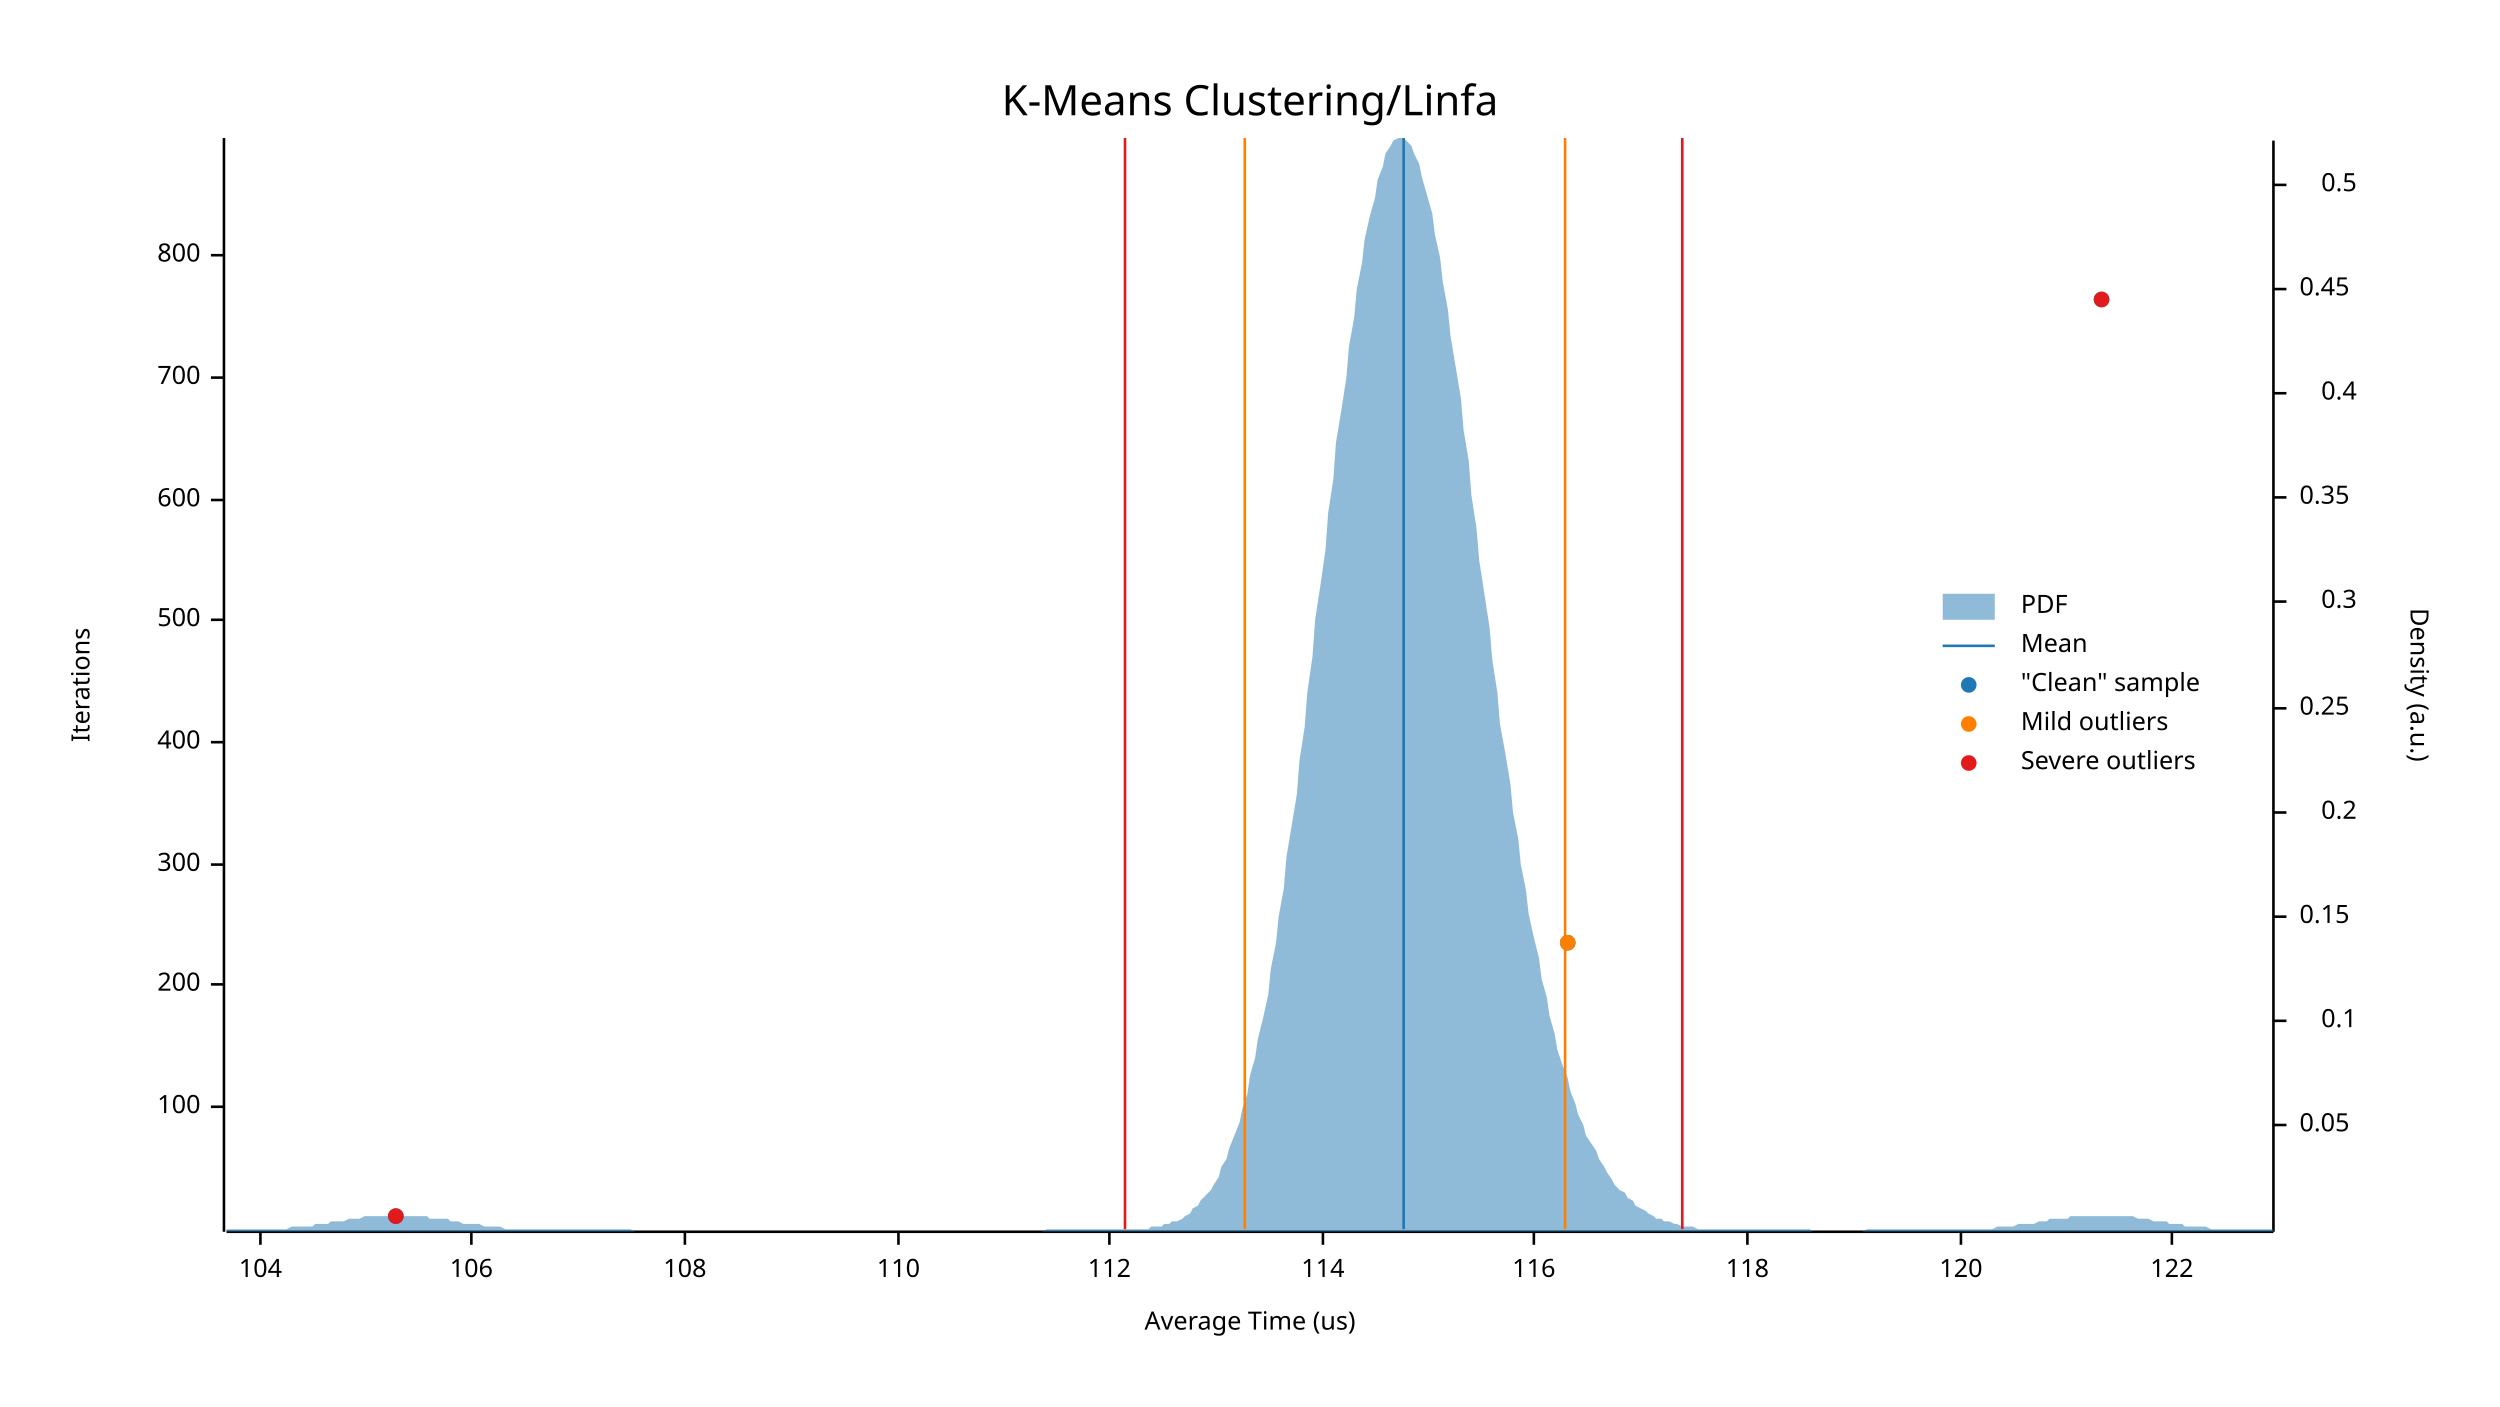
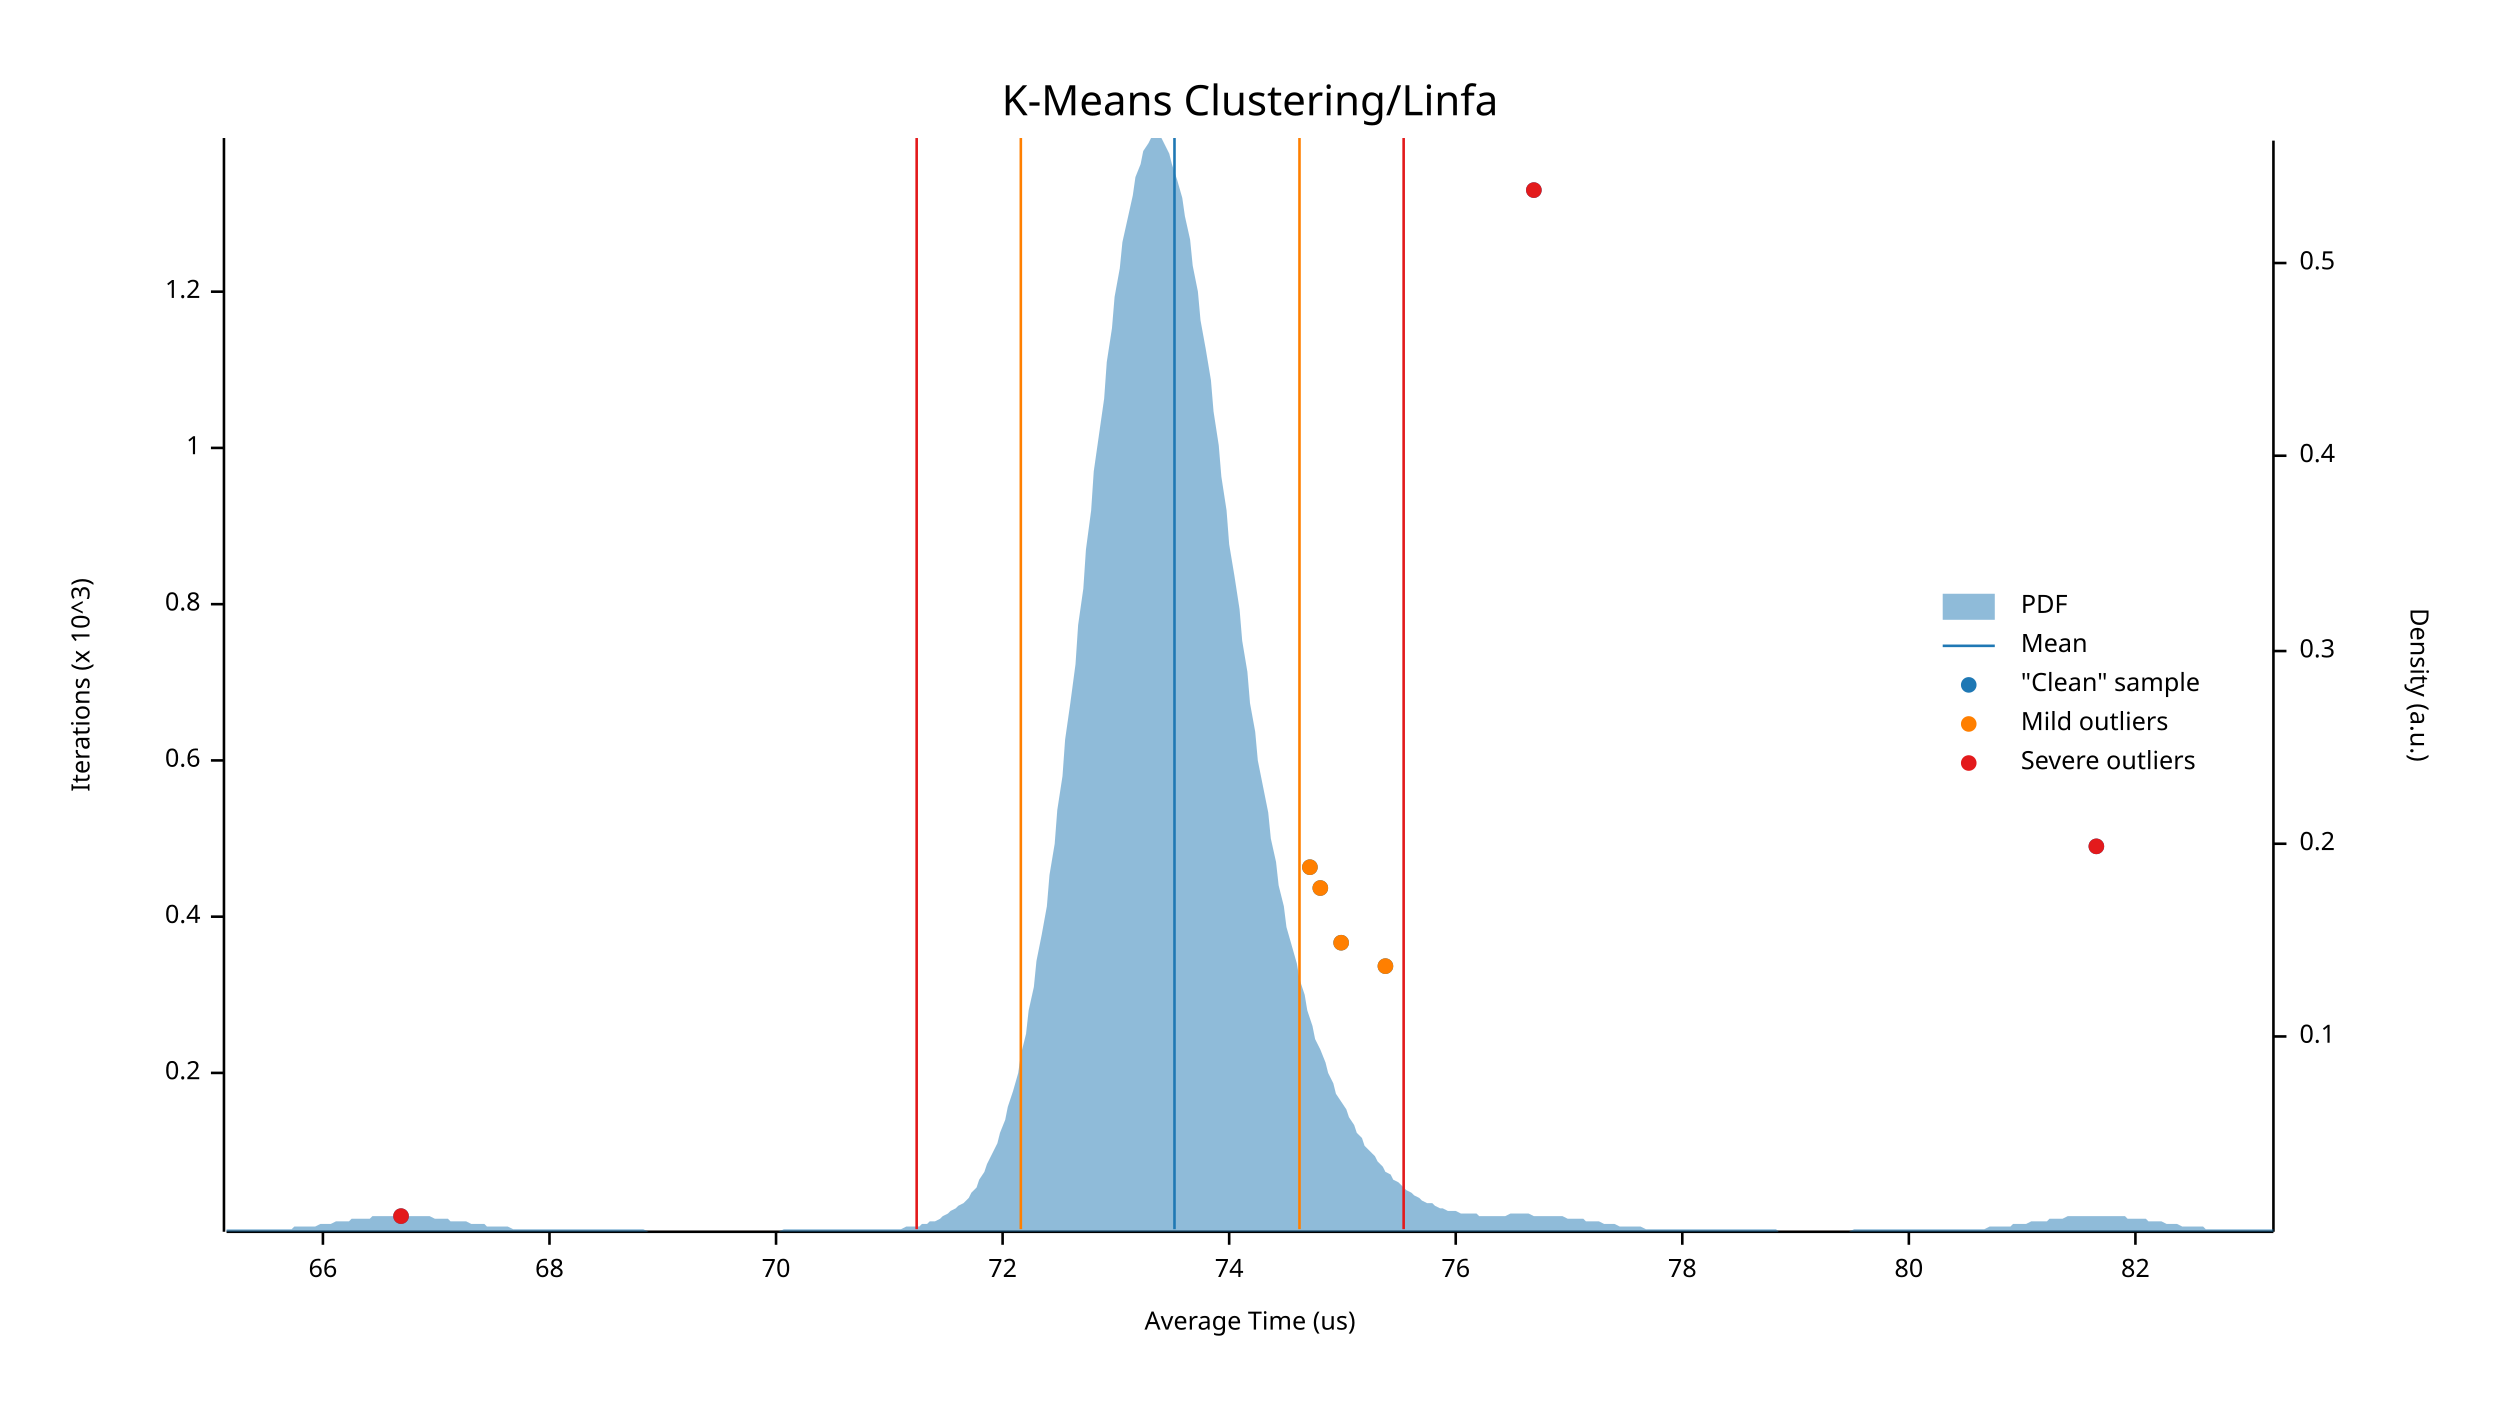
<svg xmlns="http://www.w3.org/2000/svg" width="960" height="540" viewBox="0 0 960 540">
  <text x="480" y="32" dy="0.76em" text-anchor="middle" font-family="sans-serif" font-size="16.129" opacity="1" fill="#000000">
K-Means Clustering/Linfa
</text>
  <text x="27" y="263" dy="0.76em" text-anchor="middle" font-family="sans-serif" font-size="9.677" opacity="1" fill="#000000" transform="rotate(270, 27, 263)">
- Iterations
+ Iterations (x 10^3)
</text>
  <text x="480" y="513" dy="-0.5ex" text-anchor="middle" font-family="sans-serif" font-size="9.677" opacity="1" fill="#000000">
Average Time (us)
</text>
  <polyline fill="none" opacity="1" stroke="#000000" stroke-width="1" points="86,53 86,473 " />
-   <text x="77" y="425" dy="0.5ex" text-anchor="end" font-family="sans-serif" font-size="9.677" opacity="1" fill="#000000">
- 100
+   <text x="77" y="412" dy="0.5ex" text-anchor="end" font-family="sans-serif" font-size="9.677" opacity="1" fill="#000000">
+ 0.2
</text>
-   <polyline fill="none" opacity="1" stroke="#000000" stroke-width="1" points="81,425 86,425 " />
-   <text x="77" y="378" dy="0.5ex" text-anchor="end" font-family="sans-serif" font-size="9.677" opacity="1" fill="#000000">
- 200
+   <polyline fill="none" opacity="1" stroke="#000000" stroke-width="1" points="81,412 86,412 " />
+   <text x="77" y="352" dy="0.5ex" text-anchor="end" font-family="sans-serif" font-size="9.677" opacity="1" fill="#000000">
+ 0.4
</text>
-   <polyline fill="none" opacity="1" stroke="#000000" stroke-width="1" points="81,378 86,378 " />
-   <text x="77" y="332" dy="0.5ex" text-anchor="end" font-family="sans-serif" font-size="9.677" opacity="1" fill="#000000">
- 300
+   <polyline fill="none" opacity="1" stroke="#000000" stroke-width="1" points="81,352 86,352 " />
+   <text x="77" y="292" dy="0.5ex" text-anchor="end" font-family="sans-serif" font-size="9.677" opacity="1" fill="#000000">
+ 0.6
</text>
-   <polyline fill="none" opacity="1" stroke="#000000" stroke-width="1" points="81,332 86,332 " />
-   <text x="77" y="285" dy="0.5ex" text-anchor="end" font-family="sans-serif" font-size="9.677" opacity="1" fill="#000000">
- 400
+   <polyline fill="none" opacity="1" stroke="#000000" stroke-width="1" points="81,292 86,292 " />
+   <text x="77" y="232" dy="0.5ex" text-anchor="end" font-family="sans-serif" font-size="9.677" opacity="1" fill="#000000">
+ 0.8
</text>
-   <polyline fill="none" opacity="1" stroke="#000000" stroke-width="1" points="81,285 86,285 " />
-   <text x="77" y="238" dy="0.5ex" text-anchor="end" font-family="sans-serif" font-size="9.677" opacity="1" fill="#000000">
- 500
+   <polyline fill="none" opacity="1" stroke="#000000" stroke-width="1" points="81,232 86,232 " />
+   <text x="77" y="172" dy="0.5ex" text-anchor="end" font-family="sans-serif" font-size="9.677" opacity="1" fill="#000000">
+ 1
</text>
-   <polyline fill="none" opacity="1" stroke="#000000" stroke-width="1" points="81,238 86,238 " />
-   <text x="77" y="192" dy="0.5ex" text-anchor="end" font-family="sans-serif" font-size="9.677" opacity="1" fill="#000000">
- 600
+   <polyline fill="none" opacity="1" stroke="#000000" stroke-width="1" points="81,172 86,172 " />
+   <text x="77" y="112" dy="0.5ex" text-anchor="end" font-family="sans-serif" font-size="9.677" opacity="1" fill="#000000">
+ 1.2
</text>
-   <polyline fill="none" opacity="1" stroke="#000000" stroke-width="1" points="81,192 86,192 " />
-   <text x="77" y="145" dy="0.5ex" text-anchor="end" font-family="sans-serif" font-size="9.677" opacity="1" fill="#000000">
- 700
+   <polyline fill="none" opacity="1" stroke="#000000" stroke-width="1" points="81,112 86,112 " />
+   <polyline fill="none" opacity="1" stroke="#000000" stroke-width="1" points="87,473 873,473 " />
+   <text x="124" y="483" dy="0.76em" text-anchor="middle" font-family="sans-serif" font-size="9.677" opacity="1" fill="#000000">
+ 66
</text>
-   <polyline fill="none" opacity="1" stroke="#000000" stroke-width="1" points="81,145 86,145 " />
-   <text x="77" y="98" dy="0.5ex" text-anchor="end" font-family="sans-serif" font-size="9.677" opacity="1" fill="#000000">
- 800
+   <polyline fill="none" opacity="1" stroke="#000000" stroke-width="1" points="124,473 124,478 " />
+   <text x="211" y="483" dy="0.76em" text-anchor="middle" font-family="sans-serif" font-size="9.677" opacity="1" fill="#000000">
+ 68
</text>
-   <polyline fill="none" opacity="1" stroke="#000000" stroke-width="1" points="81,98 86,98 " />
-   <polyline fill="none" opacity="1" stroke="#000000" stroke-width="1" points="87,473 873,473 " />
-   <text x="100" y="483" dy="0.76em" text-anchor="middle" font-family="sans-serif" font-size="9.677" opacity="1" fill="#000000">
- 104
+   <polyline fill="none" opacity="1" stroke="#000000" stroke-width="1" points="211,473 211,478 " />
+   <text x="298" y="483" dy="0.76em" text-anchor="middle" font-family="sans-serif" font-size="9.677" opacity="1" fill="#000000">
+ 70
</text>
-   <polyline fill="none" opacity="1" stroke="#000000" stroke-width="1" points="100,473 100,478 " />
-   <text x="181" y="483" dy="0.76em" text-anchor="middle" font-family="sans-serif" font-size="9.677" opacity="1" fill="#000000">
- 106
+   <polyline fill="none" opacity="1" stroke="#000000" stroke-width="1" points="298,473 298,478 " />
+   <text x="385" y="483" dy="0.76em" text-anchor="middle" font-family="sans-serif" font-size="9.677" opacity="1" fill="#000000">
+ 72
</text>
-   <polyline fill="none" opacity="1" stroke="#000000" stroke-width="1" points="181,473 181,478 " />
-   <text x="263" y="483" dy="0.76em" text-anchor="middle" font-family="sans-serif" font-size="9.677" opacity="1" fill="#000000">
- 108
+   <polyline fill="none" opacity="1" stroke="#000000" stroke-width="1" points="385,473 385,478 " />
+   <text x="472" y="483" dy="0.76em" text-anchor="middle" font-family="sans-serif" font-size="9.677" opacity="1" fill="#000000">
+ 74
</text>
-   <polyline fill="none" opacity="1" stroke="#000000" stroke-width="1" points="263,473 263,478 " />
-   <text x="345" y="483" dy="0.76em" text-anchor="middle" font-family="sans-serif" font-size="9.677" opacity="1" fill="#000000">
- 110
+   <polyline fill="none" opacity="1" stroke="#000000" stroke-width="1" points="472,473 472,478 " />
+   <text x="559" y="483" dy="0.76em" text-anchor="middle" font-family="sans-serif" font-size="9.677" opacity="1" fill="#000000">
+ 76
</text>
-   <polyline fill="none" opacity="1" stroke="#000000" stroke-width="1" points="345,473 345,478 " />
-   <text x="426" y="483" dy="0.76em" text-anchor="middle" font-family="sans-serif" font-size="9.677" opacity="1" fill="#000000">
- 112
+   <polyline fill="none" opacity="1" stroke="#000000" stroke-width="1" points="559,473 559,478 " />
+   <text x="646" y="483" dy="0.76em" text-anchor="middle" font-family="sans-serif" font-size="9.677" opacity="1" fill="#000000">
+ 78
</text>
-   <polyline fill="none" opacity="1" stroke="#000000" stroke-width="1" points="426,473 426,478 " />
-   <text x="508" y="483" dy="0.76em" text-anchor="middle" font-family="sans-serif" font-size="9.677" opacity="1" fill="#000000">
- 114
+   <polyline fill="none" opacity="1" stroke="#000000" stroke-width="1" points="646,473 646,478 " />
+   <text x="733" y="483" dy="0.76em" text-anchor="middle" font-family="sans-serif" font-size="9.677" opacity="1" fill="#000000">
+ 80
</text>
-   <polyline fill="none" opacity="1" stroke="#000000" stroke-width="1" points="508,473 508,478 " />
-   <text x="589" y="483" dy="0.76em" text-anchor="middle" font-family="sans-serif" font-size="9.677" opacity="1" fill="#000000">
- 116
+   <polyline fill="none" opacity="1" stroke="#000000" stroke-width="1" points="733,473 733,478 " />
+   <text x="820" y="483" dy="0.76em" text-anchor="middle" font-family="sans-serif" font-size="9.677" opacity="1" fill="#000000">
+ 82
</text>
-   <polyline fill="none" opacity="1" stroke="#000000" stroke-width="1" points="589,473 589,478 " />
-   <text x="671" y="483" dy="0.76em" text-anchor="middle" font-family="sans-serif" font-size="9.677" opacity="1" fill="#000000">
- 118
- </text>
-   <polyline fill="none" opacity="1" stroke="#000000" stroke-width="1" points="671,473 671,478 " />
-   <text x="753" y="483" dy="0.76em" text-anchor="middle" font-family="sans-serif" font-size="9.677" opacity="1" fill="#000000">
- 120
- </text>
-   <polyline fill="none" opacity="1" stroke="#000000" stroke-width="1" points="753,473 753,478 " />
-   <text x="834" y="483" dy="0.76em" text-anchor="middle" font-family="sans-serif" font-size="9.677" opacity="1" fill="#000000">
- 122
- </text>
-   <polyline fill="none" opacity="1" stroke="#000000" stroke-width="1" points="834,473 834,478 " />
+   <polyline fill="none" opacity="1" stroke="#000000" stroke-width="1" points="820,473 820,478 " />
  <text x="933" y="263" dy="0.76em" text-anchor="middle" font-family="sans-serif" font-size="9.677" opacity="1" fill="#000000" transform="rotate(90, 933, 263)">
Density (a.u.)
</text>
  <polyline fill="none" opacity="1" stroke="#000000" stroke-width="1" points="873,54 873,473 " />
-   <text x="883" y="432" dy="0.5ex" text-anchor="start" font-family="sans-serif" font-size="9.677" opacity="1" fill="#000000">
- 0.05
- </text>
-   <polyline fill="none" opacity="1" stroke="#000000" stroke-width="1" points="873,432 878,432 " />
-   <text x="905" y="392" dy="0.5ex" text-anchor="end" font-family="sans-serif" font-size="9.677" opacity="1" fill="#000000">
+   <text x="883" y="398" dy="0.5ex" text-anchor="start" font-family="sans-serif" font-size="9.677" opacity="1" fill="#000000">
0.1
</text>
-   <polyline fill="none" opacity="1" stroke="#000000" stroke-width="1" points="873,392 878,392 " />
-   <text x="883" y="352" dy="0.5ex" text-anchor="start" font-family="sans-serif" font-size="9.677" opacity="1" fill="#000000">
- 0.15
- </text>
-   <polyline fill="none" opacity="1" stroke="#000000" stroke-width="1" points="873,352 878,352 " />
-   <text x="905" y="312" dy="0.5ex" text-anchor="end" font-family="sans-serif" font-size="9.677" opacity="1" fill="#000000">
+   <polyline fill="none" opacity="1" stroke="#000000" stroke-width="1" points="873,398 878,398 " />
+   <text x="883" y="324" dy="0.5ex" text-anchor="start" font-family="sans-serif" font-size="9.677" opacity="1" fill="#000000">
0.2
</text>
-   <polyline fill="none" opacity="1" stroke="#000000" stroke-width="1" points="873,312 878,312 " />
-   <text x="883" y="272" dy="0.5ex" text-anchor="start" font-family="sans-serif" font-size="9.677" opacity="1" fill="#000000">
- 0.25
- </text>
-   <polyline fill="none" opacity="1" stroke="#000000" stroke-width="1" points="873,272 878,272 " />
-   <text x="905" y="231" dy="0.5ex" text-anchor="end" font-family="sans-serif" font-size="9.677" opacity="1" fill="#000000">
+   <polyline fill="none" opacity="1" stroke="#000000" stroke-width="1" points="873,324 878,324 " />
+   <text x="883" y="250" dy="0.5ex" text-anchor="start" font-family="sans-serif" font-size="9.677" opacity="1" fill="#000000">
0.3
</text>
-   <polyline fill="none" opacity="1" stroke="#000000" stroke-width="1" points="873,231 878,231 " />
-   <text x="883" y="191" dy="0.5ex" text-anchor="start" font-family="sans-serif" font-size="9.677" opacity="1" fill="#000000">
- 0.35
- </text>
-   <polyline fill="none" opacity="1" stroke="#000000" stroke-width="1" points="873,191 878,191 " />
-   <text x="905" y="151" dy="0.5ex" text-anchor="end" font-family="sans-serif" font-size="9.677" opacity="1" fill="#000000">
+   <polyline fill="none" opacity="1" stroke="#000000" stroke-width="1" points="873,250 878,250 " />
+   <text x="883" y="175" dy="0.5ex" text-anchor="start" font-family="sans-serif" font-size="9.677" opacity="1" fill="#000000">
0.4
</text>
-   <polyline fill="none" opacity="1" stroke="#000000" stroke-width="1" points="873,151 878,151 " />
-   <text x="883" y="111" dy="0.5ex" text-anchor="start" font-family="sans-serif" font-size="9.677" opacity="1" fill="#000000">
- 0.45
- </text>
-   <polyline fill="none" opacity="1" stroke="#000000" stroke-width="1" points="873,111 878,111 " />
-   <text x="905" y="71" dy="0.5ex" text-anchor="end" font-family="sans-serif" font-size="9.677" opacity="1" fill="#000000">
+   <polyline fill="none" opacity="1" stroke="#000000" stroke-width="1" points="873,175 878,175 " />
+   <text x="883" y="101" dy="0.5ex" text-anchor="start" font-family="sans-serif" font-size="9.677" opacity="1" fill="#000000">
0.5
</text>
-   <polyline fill="none" opacity="1" stroke="#000000" stroke-width="1" points="873,71 878,71 " />
-   <polygon opacity="0.5" fill="#1F78B4" points="87,472 88,472 90,472 91,472 93,472 94,472 96,472 98,472 99,472 101,472 102,472 104,472 105,472 107,472 109,472 110,472 112,471 113,471 115,471 116,471 118,471 120,471 121,470 123,470 124,470 126,470 127,469 129,469 131,469 132,469 134,468 135,468 137,468 138,468 140,467 142,467 143,467 145,467 146,467 148,467 150,467 151,467 153,467 154,467 156,467 157,467 159,467 161,467 162,467 164,467 165,468 167,468 168,468 170,468 172,468 173,469 175,469 176,469 178,470 179,470 181,470 183,470 184,470 186,471 187,471 189,471 190,471 192,471 194,472 195,472 197,472 198,472 200,472 201,472 203,472 205,472 206,472 208,472 209,472 211,472 213,472 214,472 216,472 217,472 219,472 220,472 222,472 224,472 225,472 227,472 228,472 230,472 231,472 233,472 235,472 236,472 238,472 239,472 241,472 242,472 244,473 246,473 247,473 249,473 250,473 252,473 253,473 255,473 257,473 258,473 260,473 261,473 263,473 264,473 266,473 268,473 269,473 271,473 272,473 274,473 276,473 277,473 279,473 280,473 282,473 283,473 285,473 287,473 288,473 290,473 291,473 293,473 294,473 296,473 298,473 299,473 301,473 302,473 304,473 305,473 307,473 309,473 310,473 312,473 313,473 315,473 316,473 318,473 320,473 321,473 323,473 324,473 326,473 327,473 329,473 331,473 332,473 334,473 335,473 337,473 339,473 340,473 342,473 343,473 345,473 346,473 348,473 350,473 351,473 353,473 354,473 356,473 357,473 359,473 361,473 362,473 364,473 365,473 367,473 368,473 370,473 372,473 373,473 375,473 376,473 378,473 379,473 381,473 383,473 384,473 386,473 387,473 389,473 391,473 392,473 394,473 395,473 397,473 398,473 400,473 402,472 403,472 405,472 406,472 408,472 409,472 411,472 413,472 414,472 416,472 417,472 419,472 420,472 422,472 424,472 425,472 427,472 428,472 430,472 431,472 433,472 435,472 436,472 438,472 439,472 441,472 442,471 444,471 446,471 447,470 449,470 450,469 452,469 454,468 455,467 457,466 458,464 460,463 461,461 463,459 465,457 466,455 468,452 469,448 471,445 472,441 474,436 476,431 477,426 479,420 480,413 482,406 483,399 485,391 487,382 488,372 490,362 491,352 493,341 494,329 496,317 498,305 499,292 501,279 502,266 504,252 505,238 507,225 509,211 510,197 512,184 513,170 515,158 517,145 518,133 520,122 521,111 523,101 524,92 526,83 528,76 529,69 531,64 532,59 534,56 535,54 537,53 539,53 540,54 542,56 543,59 545,63 546,68 548,75 550,82 551,90 553,99 554,108 556,119 557,129 559,141 561,153 562,165 564,177 565,190 567,203 568,215 570,228 572,241 573,253 575,266 576,278 578,289 580,301 581,312 583,322 584,332 586,342 587,351 589,360 591,368 592,376 594,383 595,390 597,397 598,403 600,409 602,414 603,419 605,424 606,428 608,432 609,436 611,439 613,442 614,445 616,448 617,450 619,453 620,455 622,457 624,458 625,460 627,461 628,463 630,464 632,465 633,466 635,467 636,468 638,468 639,469 641,469 643,470 644,470 646,471 647,471 649,471 650,471 652,472 654,472 655,472 657,472 658,472 660,472 661,472 663,472 665,472 666,472 668,472 669,472 671,472 672,472 674,472 676,472 677,472 679,472 680,472 682,472 683,472 685,472 687,472 688,472 690,472 691,472 693,472 695,472 696,473 698,473 699,473 701,473 702,473 704,473 706,473 707,473 709,473 710,473 712,473 713,473 715,473 717,472 718,472 720,472 721,472 723,472 724,472 726,472 728,472 729,472 731,472 732,472 734,472 735,472 737,472 739,472 740,472 742,472 743,472 745,472 746,472 748,472 750,472 751,472 753,472 754,472 756,472 758,472 759,472 761,472 762,472 764,472 765,472 767,471 769,471 770,471 772,471 773,471 775,470 776,470 778,470 780,470 781,470 783,469 784,469 786,469 787,468 789,468 791,468 792,468 794,468 795,467 797,467 798,467 800,467 802,467 803,467 805,467 806,467 808,467 809,467 811,467 813,467 814,467 816,467 817,467 819,467 821,468 822,468 824,468 825,468 827,469 828,469 830,469 832,469 833,470 835,470 836,470 838,470 839,471 841,471 843,471 844,471 846,471 847,471 849,472 850,472 852,472 854,472 855,472 857,472 858,472 860,472 861,472 863,472 865,472 866,472 868,472 869,472 871,472 873,472 873,473 87,473 " />
-   <polyline fill="none" opacity="1" stroke="#1F78B4" stroke-width="1" points="539,472 539,53 " />
-   <polyline fill="none" opacity="1" stroke="#FF7F00" stroke-width="1" points="478,472 478,53 " />
-   <polyline fill="none" opacity="1" stroke="#FF7F00" stroke-width="1" points="601,472 601,53 " />
-   <polyline fill="none" opacity="1" stroke="#E31A1C" stroke-width="1" points="432,472 432,53 " />
-   <polyline fill="none" opacity="1" stroke="#E31A1C" stroke-width="1" points="646,472 646,53 " />
-   <circle cx="152" cy="467" r="3" opacity="1" fill="#1F78B4" stroke="none" stroke-width="1" />
-   <circle cx="602" cy="362" r="3" opacity="1" fill="#1F78B4" stroke="none" stroke-width="1" />
-   <circle cx="807" cy="115" r="3" opacity="1" fill="#1F78B4" stroke="none" stroke-width="1" />
-   <circle cx="602" cy="362" r="3" opacity="1" fill="#FF7F00" stroke="none" stroke-width="1" />
-   <circle cx="152" cy="467" r="3" opacity="1" fill="#E31A1C" stroke="none" stroke-width="1" />
-   <circle cx="807" cy="115" r="3" opacity="1" fill="#E31A1C" stroke="none" stroke-width="1" />
+   <polyline fill="none" opacity="1" stroke="#000000" stroke-width="1" points="873,101 878,101 " />
+   <polygon opacity="0.5" fill="#1F78B4" points="87,472 88,472 90,472 91,472 93,472 94,472 96,472 98,472 99,472 101,472 102,472 104,472 105,472 107,472 109,472 110,472 112,472 113,471 115,471 116,471 118,471 120,471 121,471 123,470 124,470 126,470 127,470 129,469 131,469 132,469 134,469 135,468 137,468 138,468 140,468 142,468 143,467 145,467 146,467 148,467 150,467 151,467 153,467 154,467 156,467 157,467 159,467 161,467 162,467 164,467 165,467 167,468 168,468 170,468 172,468 173,469 175,469 176,469 178,469 179,469 181,470 183,470 184,470 186,470 187,471 189,471 190,471 192,471 194,471 195,471 197,472 198,472 200,472 201,472 203,472 205,472 206,472 208,472 209,472 211,472 213,472 214,472 216,472 217,472 219,472 220,472 222,472 224,472 225,472 227,472 228,472 230,472 231,472 233,472 235,472 236,472 238,472 239,472 241,472 242,472 244,472 246,472 247,472 249,473 250,473 252,473 253,473 255,473 257,473 258,473 260,473 261,473 263,473 264,473 266,473 268,473 269,473 271,473 272,473 274,473 276,473 277,473 279,473 280,473 282,473 283,473 285,473 287,473 288,473 290,473 291,473 293,473 294,473 296,473 298,473 299,473 301,472 302,472 304,472 305,472 307,472 309,472 310,472 312,472 313,472 315,472 316,472 318,472 320,472 321,472 323,472 324,472 326,472 327,472 329,472 331,472 332,472 334,472 335,472 337,472 339,472 340,472 342,472 343,472 345,472 346,472 348,471 350,471 351,471 353,471 354,470 356,470 357,469 359,469 361,468 362,467 364,466 365,465 367,464 368,463 370,462 372,460 373,458 375,456 376,453 378,450 379,447 381,443 383,439 384,435 386,430 387,425 389,419 391,412 392,405 394,397 395,388 397,379 398,369 400,359 402,348 403,336 405,324 406,311 408,298 409,284 411,270 413,255 414,240 416,226 417,211 419,196 420,181 422,167 424,153 425,139 427,126 428,114 430,103 431,93 433,84 435,75 436,68 438,63 439,58 441,55 442,53 444,53 446,53 447,55 449,59 450,63 452,69 454,76 455,83 457,92 458,102 460,112 461,123 463,134 465,146 466,158 468,171 469,183 471,196 472,209 474,221 476,234 477,246 479,258 480,270 482,281 483,292 485,302 487,312 488,322 490,331 491,340 493,348 494,356 496,363 498,370 499,376 501,382 502,388 504,394 505,399 507,403 509,408 510,412 512,416 513,420 515,423 517,426 518,429 520,432 521,435 523,437 524,440 526,442 528,444 529,446 531,448 532,450 534,451 535,453 537,454 539,456 540,457 542,458 543,459 545,460 546,461 548,462 550,462 551,463 553,464 554,464 556,465 557,465 559,465 561,466 562,466 564,466 565,466 567,466 568,467 570,467 572,467 573,467 575,467 576,467 578,467 580,466 581,466 583,466 584,466 586,466 587,466 589,467 591,467 592,467 594,467 595,467 597,467 598,467 600,467 602,468 603,468 605,468 606,468 608,468 609,469 611,469 613,469 614,469 616,470 617,470 619,470 620,470 622,471 624,471 625,471 627,471 628,471 630,471 632,472 633,472 635,472 636,472 638,472 639,472 641,472 643,472 644,472 646,472 647,472 649,472 650,472 652,472 654,472 655,472 657,472 658,472 660,472 661,472 663,472 665,472 666,472 668,472 669,472 671,472 672,472 674,472 676,472 677,472 679,472 680,472 682,472 683,473 685,473 687,473 688,473 690,473 691,473 693,473 695,473 696,473 698,473 699,473 701,473 702,473 704,473 706,473 707,473 709,473 710,473 712,472 713,472 715,472 717,472 718,472 720,472 721,472 723,472 724,472 726,472 728,472 729,472 731,472 732,472 734,472 735,472 737,472 739,472 740,472 742,472 743,472 745,472 746,472 748,472 750,472 751,472 753,472 754,472 756,472 758,472 759,472 761,472 762,472 764,471 765,471 767,471 769,471 770,471 772,471 773,470 775,470 776,470 778,470 780,469 781,469 783,469 784,469 786,469 787,468 789,468 791,468 792,468 794,467 795,467 797,467 798,467 800,467 802,467 803,467 805,467 806,467 808,467 809,467 811,467 813,467 814,467 816,467 817,468 819,468 821,468 822,468 824,468 825,469 827,469 828,469 830,469 832,470 833,470 835,470 836,470 838,471 839,471 841,471 843,471 844,471 846,471 847,472 849,472 850,472 852,472 854,472 855,472 857,472 858,472 860,472 861,472 863,472 865,472 866,472 868,472 869,472 871,472 873,472 873,473 87,473 " />
+   <polyline fill="none" opacity="1" stroke="#1F78B4" stroke-width="1" points="451,472 451,53 " />
+   <polyline fill="none" opacity="1" stroke="#FF7F00" stroke-width="1" points="392,472 392,53 " />
+   <polyline fill="none" opacity="1" stroke="#FF7F00" stroke-width="1" points="499,472 499,53 " />
+   <polyline fill="none" opacity="1" stroke="#E31A1C" stroke-width="1" points="352,472 352,53 " />
+   <polyline fill="none" opacity="1" stroke="#E31A1C" stroke-width="1" points="539,472 539,53 " />
+   <circle cx="154" cy="467" r="3" opacity="1" fill="#1F78B4" stroke="none" stroke-width="1" />
+   <circle cx="532" cy="371" r="3" opacity="1" fill="#1F78B4" stroke="none" stroke-width="1" />
+   <circle cx="515" cy="362" r="3" opacity="1" fill="#1F78B4" stroke="none" stroke-width="1" />
+   <circle cx="507" cy="341" r="3" opacity="1" fill="#1F78B4" stroke="none" stroke-width="1" />
+   <circle cx="503" cy="333" r="3" opacity="1" fill="#1F78B4" stroke="none" stroke-width="1" />
+   <circle cx="805" cy="325" r="3" opacity="1" fill="#1F78B4" stroke="none" stroke-width="1" />
+   <circle cx="589" cy="73" r="3" opacity="1" fill="#1F78B4" stroke="none" stroke-width="1" />
+   <circle cx="532" cy="371" r="3" opacity="1" fill="#FF7F00" stroke="none" stroke-width="1" />
+   <circle cx="515" cy="362" r="3" opacity="1" fill="#FF7F00" stroke="none" stroke-width="1" />
+   <circle cx="507" cy="341" r="3" opacity="1" fill="#FF7F00" stroke="none" stroke-width="1" />
+   <circle cx="503" cy="333" r="3" opacity="1" fill="#FF7F00" stroke="none" stroke-width="1" />
+   <circle cx="154" cy="467" r="3" opacity="1" fill="#E31A1C" stroke="none" stroke-width="1" />
+   <circle cx="805" cy="325" r="3" opacity="1" fill="#E31A1C" stroke="none" stroke-width="1" />
+   <circle cx="589" cy="73" r="3" opacity="1" fill="#E31A1C" stroke="none" stroke-width="1" />
  <text x="776" y="228" dy="0.76em" text-anchor="start" font-family="sans-serif" font-size="9.677" opacity="1" fill="#000000">
PDF
</text>
  <text x="776" y="243" dy="0.76em" text-anchor="start" font-family="sans-serif" font-size="9.677" opacity="1" fill="#000000">
Mean
</text>
  <text x="776" y="258" dy="0.76em" text-anchor="start" font-family="sans-serif" font-size="9.677" opacity="1" fill="#000000">
"Clean" sample
</text>
  <text x="776" y="273" dy="0.76em" text-anchor="start" font-family="sans-serif" font-size="9.677" opacity="1" fill="#000000">
Mild outliers
</text>
  <text x="776" y="288" dy="0.76em" text-anchor="start" font-family="sans-serif" font-size="9.677" opacity="1" fill="#000000">
Severe outliers
</text>
  <rect x="746" y="228" width="20" height="10" opacity="0.5" fill="#1F78B4" stroke="none" />
  <polyline fill="none" opacity="1" stroke="#1F78B4" stroke-width="1" points="746,248 766,248 " />
  <circle cx="756" cy="263" r="3" opacity="1" fill="#1F78B4" stroke="none" stroke-width="1" />
  <circle cx="756" cy="278" r="3" opacity="1" fill="#FF7F00" stroke="none" stroke-width="1" />
  <circle cx="756" cy="293" r="3" opacity="1" fill="#E31A1C" stroke="none" stroke-width="1" />
</svg>
